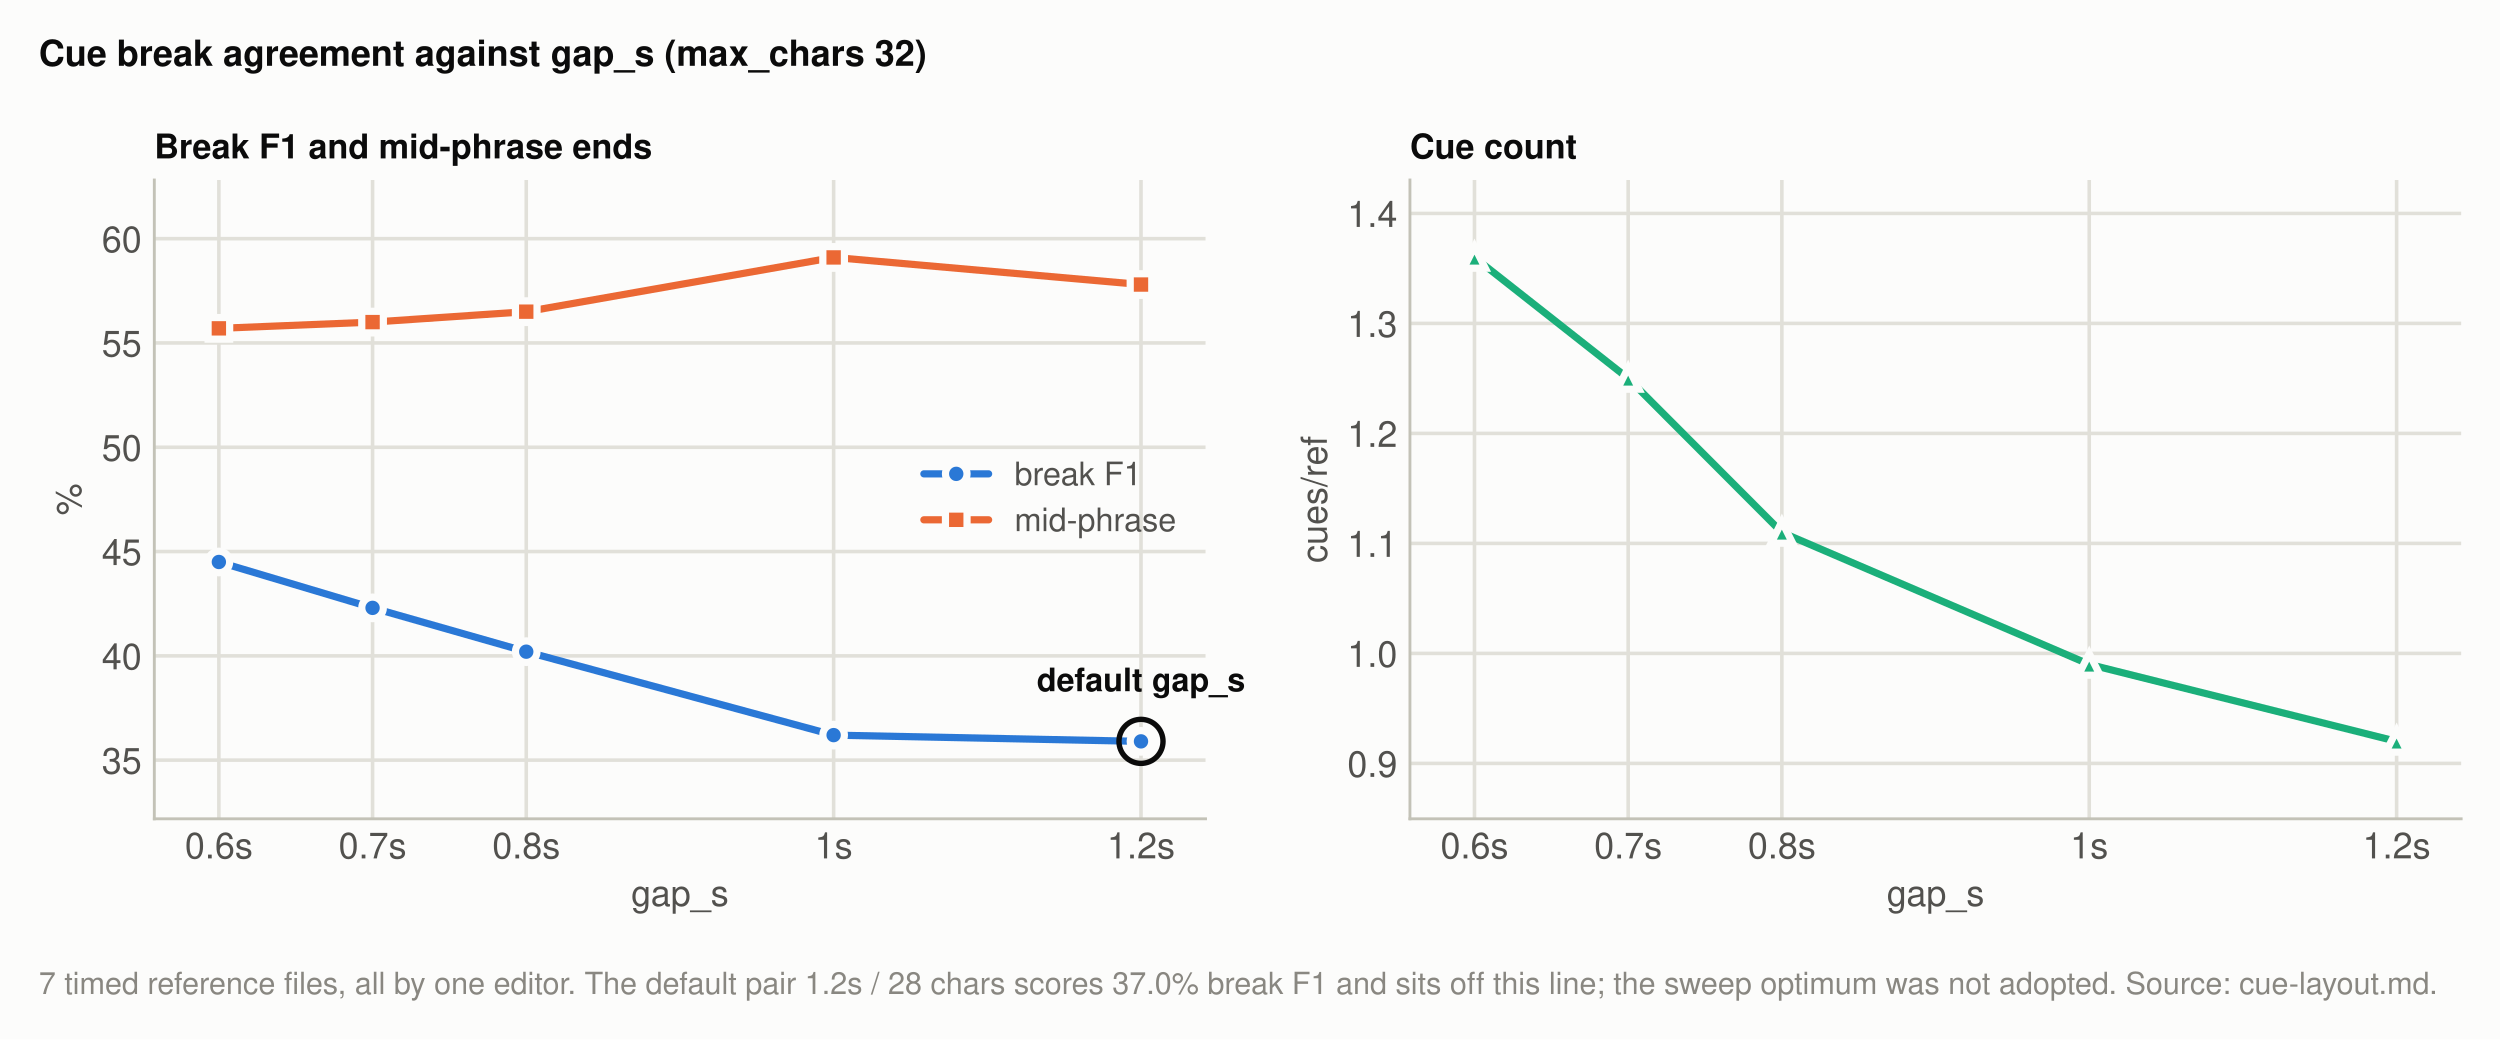
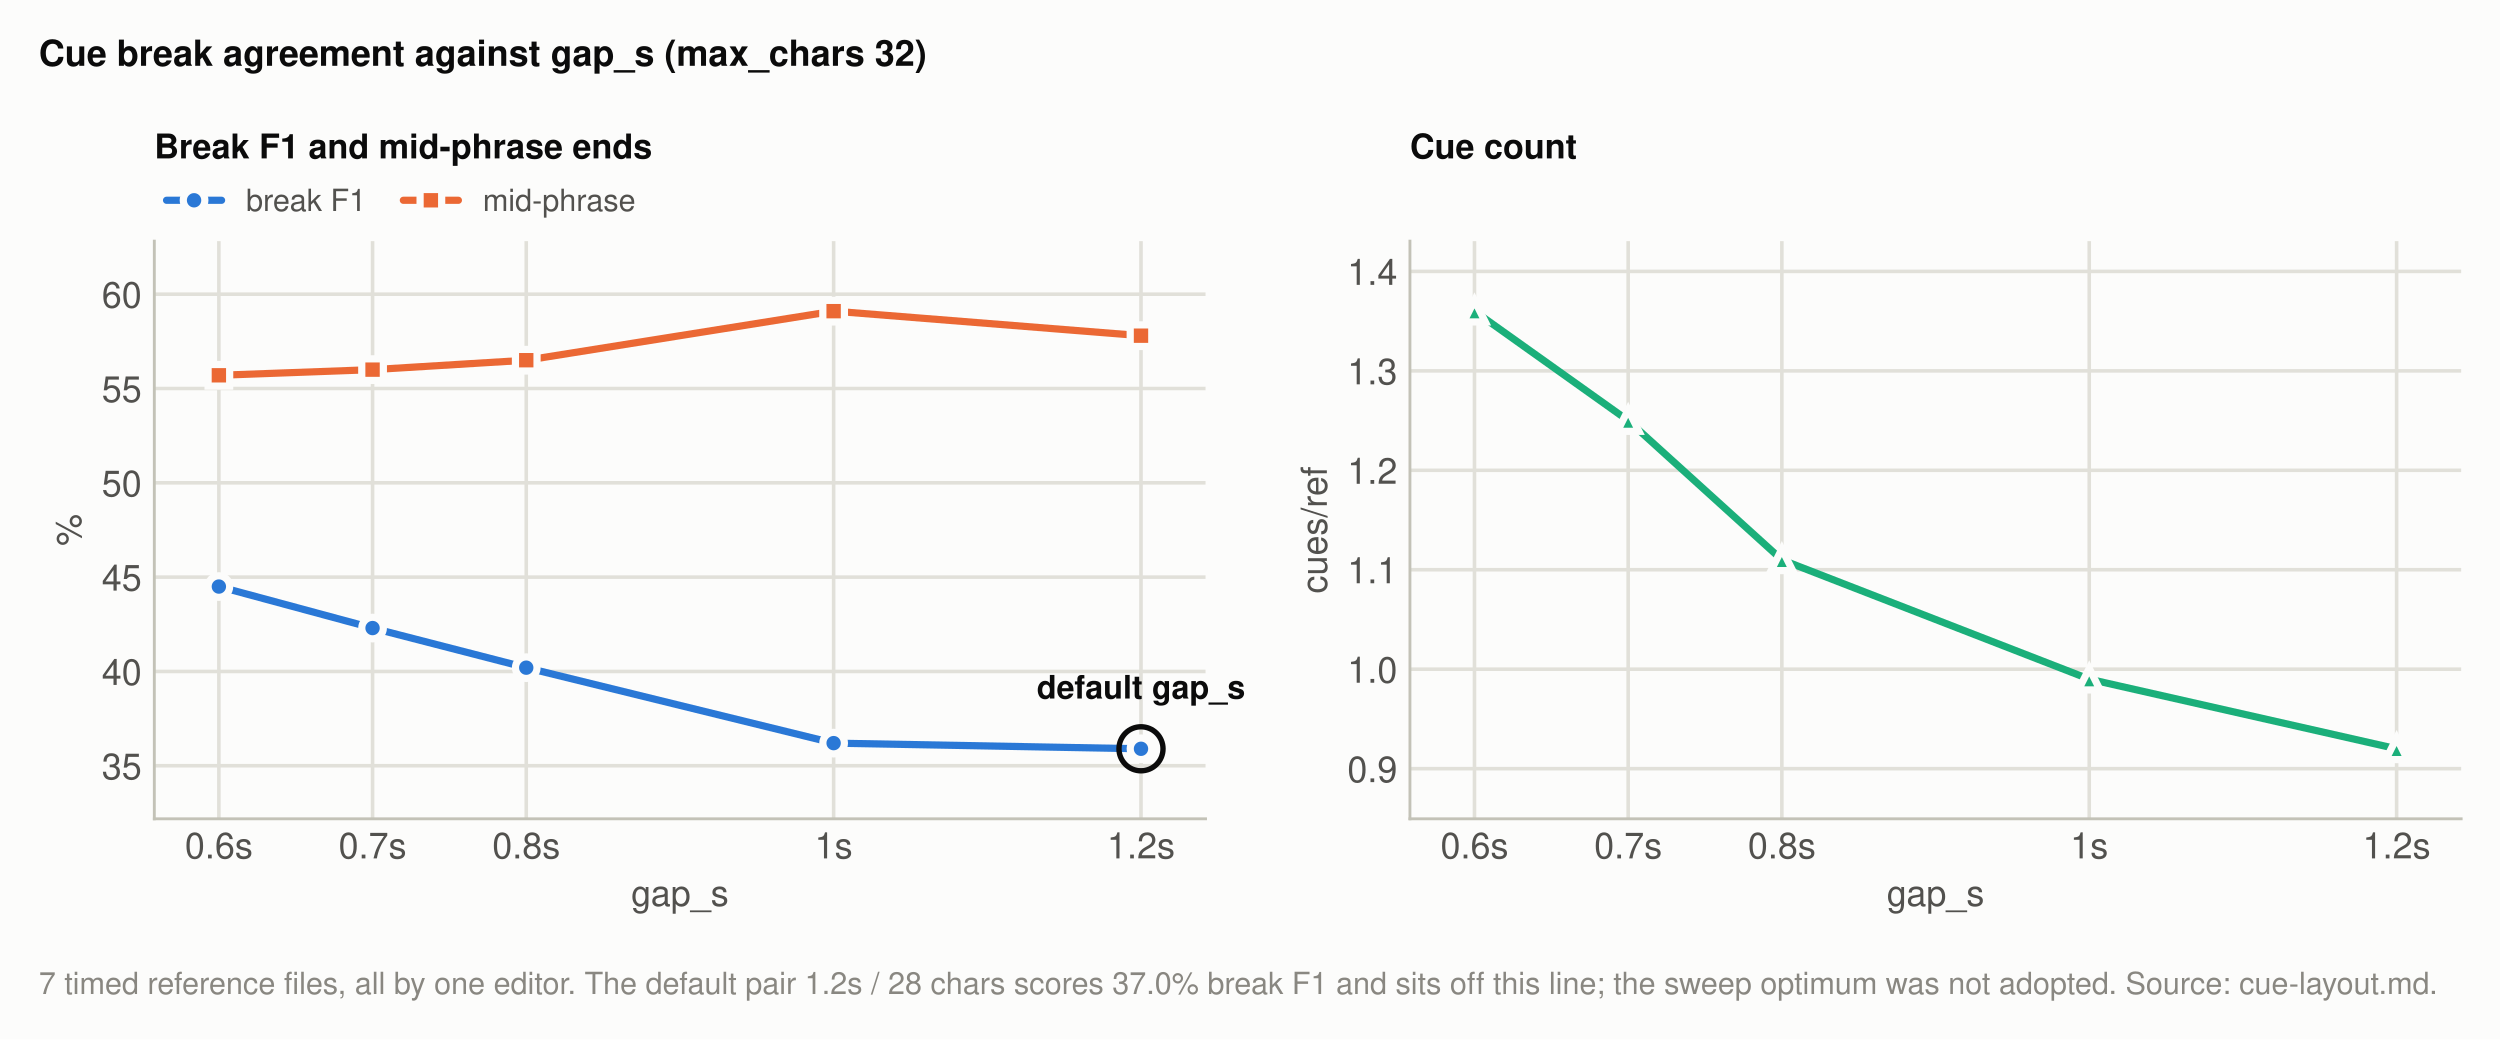
<svg xmlns="http://www.w3.org/2000/svg" xmlns:xlink="http://www.w3.org/1999/xlink" width="695.088pt" height="288.997pt" viewBox="0 0 695.088 288.997" version="1.1">
  <defs>
    <style type="text/css">*{stroke-linejoin: round; stroke-linecap: butt}</style>
  </defs>
  <g id="figure_1">
    <g id="patch_1">
      <path d="M 0 288.997  L 695.088 288.997  L 695.088 0  L 0 0  z " style="fill: #fcfcfb" />
    </g>
    <g id="axes_1">
      <g id="patch_2">
-         <path d="M 42.907 227.657  L 335.184 227.657  L 335.184 50.046  L 42.907 50.046  z " style="fill: #fcfcfb" />
+         <path d="M 42.907 227.657  L 335.184 227.657  L 335.184 67.046  L 42.907 67.046  z " style="fill: #fcfcfb" />
      </g>
      <g id="matplotlib.axis_1">
        <g id="xtick_1">
          <g id="line2d_1">
-             <path d="M 60.854 227.657  L 60.854 50.046  " clip-path="url(#p751431a73d)" style="fill: none; stroke: #e1e0d9; stroke-linecap: round" />
+             <path d="M 60.854 227.657  L 60.854 67.046  " clip-path="url(#p3f331a95fb)" style="fill: none; stroke: #e1e0d9; stroke-linecap: round" />
          </g>
          <g id="line2d_2" />
          <g id="text_1">
            <text style="font-size: 10px; font-family: 'Helvetica', 'Arial', 'DejaVu Sans'; text-anchor: middle; fill: #52514e" x="60.854" y="238.657" transform="rotate(-0 60.85401 238.6568)">0.6s</text>
          </g>
        </g>
        <g id="xtick_2">
          <g id="line2d_3">
-             <path d="M 103.584 227.657  L 103.584 50.046  " clip-path="url(#p751431a73d)" style="fill: none; stroke: #e1e0d9; stroke-linecap: round" />
+             <path d="M 103.584 227.657  L 103.584 67.046  " clip-path="url(#p3f331a95fb)" style="fill: none; stroke: #e1e0d9; stroke-linecap: round" />
          </g>
          <g id="line2d_4" />
          <g id="text_2">
            <text style="font-size: 10px; font-family: 'Helvetica', 'Arial', 'DejaVu Sans'; text-anchor: middle; fill: #52514e" x="103.584" y="238.657" transform="rotate(-0 103.5845 238.6568)">0.7s</text>
          </g>
        </g>
        <g id="xtick_3">
          <g id="line2d_5">
-             <path d="M 146.315 227.657  L 146.315 50.046  " clip-path="url(#p751431a73d)" style="fill: none; stroke: #e1e0d9; stroke-linecap: round" />
+             <path d="M 146.315 227.657  L 146.315 67.046  " clip-path="url(#p3f331a95fb)" style="fill: none; stroke: #e1e0d9; stroke-linecap: round" />
          </g>
          <g id="line2d_6" />
          <g id="text_3">
            <text style="font-size: 10px; font-family: 'Helvetica', 'Arial', 'DejaVu Sans'; text-anchor: middle; fill: #52514e" x="146.315" y="238.657" transform="rotate(-0 146.3149 238.6568)">0.8s</text>
          </g>
        </g>
        <g id="xtick_4">
          <g id="line2d_7">
-             <path d="M 231.776 227.657  L 231.776 50.046  " clip-path="url(#p751431a73d)" style="fill: none; stroke: #e1e0d9; stroke-linecap: round" />
+             <path d="M 231.776 227.657  L 231.776 67.046  " clip-path="url(#p3f331a95fb)" style="fill: none; stroke: #e1e0d9; stroke-linecap: round" />
          </g>
          <g id="line2d_8" />
          <g id="text_4">
            <text style="font-size: 10px; font-family: 'Helvetica', 'Arial', 'DejaVu Sans'; text-anchor: middle; fill: #52514e" x="231.776" y="238.657" transform="rotate(-0 231.7759 238.6568)">1s</text>
          </g>
        </g>
        <g id="xtick_5">
          <g id="line2d_9">
-             <path d="M 317.237 227.657  L 317.237 50.046  " clip-path="url(#p751431a73d)" style="fill: none; stroke: #e1e0d9; stroke-linecap: round" />
+             <path d="M 317.237 227.657  L 317.237 67.046  " clip-path="url(#p3f331a95fb)" style="fill: none; stroke: #e1e0d9; stroke-linecap: round" />
          </g>
          <g id="line2d_10" />
          <g id="text_5">
            <text style="font-size: 10px; font-family: 'Helvetica', 'Arial', 'DejaVu Sans'; text-anchor: middle; fill: #52514e" x="317.237" y="238.657" transform="rotate(-0 317.2368 238.6568)">1.2s</text>
          </g>
        </g>
        <g id="text_6">
          <text style="font-size: 10px; font-family: 'Helvetica', 'Arial', 'DejaVu Sans'; text-anchor: middle; fill: #52514e" x="189.045" y="251.856" transform="rotate(-0 189.0454 251.856)">gap_s</text>
        </g>
      </g>
      <g id="matplotlib.axis_2">
        <g id="ytick_1">
          <g id="line2d_11">
-             <path d="M 42.907 211.348  L 335.184 211.348  " clip-path="url(#p751431a73d)" style="fill: none; stroke: #e1e0d9; stroke-linecap: round" />
+             <path d="M 42.907 212.909  L 335.184 212.909  " clip-path="url(#p3f331a95fb)" style="fill: none; stroke: #e1e0d9; stroke-linecap: round" />
          </g>
          <g id="line2d_12" />
          <g id="text_7">
-             <text style="font-size: 10px; font-family: 'Helvetica', 'Arial', 'DejaVu Sans'; text-anchor: end; fill: #52514e" x="39.407" y="215.098" transform="rotate(-0 39.40722 215.098)">35</text>
+             <text style="font-size: 10px; font-family: 'Helvetica', 'Arial', 'DejaVu Sans'; text-anchor: end; fill: #52514e" x="39.407" y="216.659" transform="rotate(-0 39.40722 216.659)">35</text>
          </g>
        </g>
        <g id="ytick_2">
          <g id="line2d_13">
-             <path d="M 42.907 182.349  L 335.184 182.349  " clip-path="url(#p751431a73d)" style="fill: none; stroke: #e1e0d9; stroke-linecap: round" />
+             <path d="M 42.907 186.686  L 335.184 186.686  " clip-path="url(#p3f331a95fb)" style="fill: none; stroke: #e1e0d9; stroke-linecap: round" />
          </g>
          <g id="line2d_14" />
          <g id="text_8">
-             <text style="font-size: 10px; font-family: 'Helvetica', 'Arial', 'DejaVu Sans'; text-anchor: end; fill: #52514e" x="39.407" y="186.099" transform="rotate(-0 39.40722 186.0993)">40</text>
+             <text style="font-size: 10px; font-family: 'Helvetica', 'Arial', 'DejaVu Sans'; text-anchor: end; fill: #52514e" x="39.407" y="190.436" transform="rotate(-0 39.40722 190.4359)">40</text>
          </g>
        </g>
        <g id="ytick_3">
          <g id="line2d_15">
-             <path d="M 42.907 153.351  L 335.184 153.351  " clip-path="url(#p751431a73d)" style="fill: none; stroke: #e1e0d9; stroke-linecap: round" />
+             <path d="M 42.907 160.463  L 335.184 160.463  " clip-path="url(#p3f331a95fb)" style="fill: none; stroke: #e1e0d9; stroke-linecap: round" />
          </g>
          <g id="line2d_16" />
          <g id="text_9">
-             <text style="font-size: 10px; font-family: 'Helvetica', 'Arial', 'DejaVu Sans'; text-anchor: end; fill: #52514e" x="39.407" y="157.101" transform="rotate(-0 39.40722 157.1007)">45</text>
+             <text style="font-size: 10px; font-family: 'Helvetica', 'Arial', 'DejaVu Sans'; text-anchor: end; fill: #52514e" x="39.407" y="164.213" transform="rotate(-0 39.40722 164.2129)">45</text>
          </g>
        </g>
        <g id="ytick_4">
          <g id="line2d_17">
-             <path d="M 42.907 124.352  L 335.184 124.352  " clip-path="url(#p751431a73d)" style="fill: none; stroke: #e1e0d9; stroke-linecap: round" />
+             <path d="M 42.907 134.24  L 335.184 134.24  " clip-path="url(#p3f331a95fb)" style="fill: none; stroke: #e1e0d9; stroke-linecap: round" />
          </g>
          <g id="line2d_18" />
          <g id="text_10">
-             <text style="font-size: 10px; font-family: 'Helvetica', 'Arial', 'DejaVu Sans'; text-anchor: end; fill: #52514e" x="39.407" y="128.102" transform="rotate(-0 39.40722 128.1021)">50</text>
+             <text style="font-size: 10px; font-family: 'Helvetica', 'Arial', 'DejaVu Sans'; text-anchor: end; fill: #52514e" x="39.407" y="137.99" transform="rotate(-0 39.40722 137.9899)">50</text>
          </g>
        </g>
        <g id="ytick_5">
          <g id="line2d_19">
-             <path d="M 42.907 95.353  L 335.184 95.353  " clip-path="url(#p751431a73d)" style="fill: none; stroke: #e1e0d9; stroke-linecap: round" />
+             <path d="M 42.907 108.017  L 335.184 108.017  " clip-path="url(#p3f331a95fb)" style="fill: none; stroke: #e1e0d9; stroke-linecap: round" />
          </g>
          <g id="line2d_20" />
          <g id="text_11">
-             <text style="font-size: 10px; font-family: 'Helvetica', 'Arial', 'DejaVu Sans'; text-anchor: end; fill: #52514e" x="39.407" y="99.103" transform="rotate(-0 39.40722 99.10345)">55</text>
+             <text style="font-size: 10px; font-family: 'Helvetica', 'Arial', 'DejaVu Sans'; text-anchor: end; fill: #52514e" x="39.407" y="111.767" transform="rotate(-0 39.40722 111.7669)">55</text>
          </g>
        </g>
        <g id="ytick_6">
          <g id="line2d_21">
-             <path d="M 42.907 66.355  L 335.184 66.355  " clip-path="url(#p751431a73d)" style="fill: none; stroke: #e1e0d9; stroke-linecap: round" />
+             <path d="M 42.907 81.794  L 335.184 81.794  " clip-path="url(#p3f331a95fb)" style="fill: none; stroke: #e1e0d9; stroke-linecap: round" />
          </g>
          <g id="line2d_22" />
          <g id="text_12">
-             <text style="font-size: 10px; font-family: 'Helvetica', 'Arial', 'DejaVu Sans'; text-anchor: end; fill: #52514e" x="39.407" y="70.105" transform="rotate(-0 39.40722 70.10483)">60</text>
+             <text style="font-size: 10px; font-family: 'Helvetica', 'Arial', 'DejaVu Sans'; text-anchor: end; fill: #52514e" x="39.407" y="85.544" transform="rotate(-0 39.40722 85.54383)">60</text>
          </g>
        </g>
        <g id="text_13">
-           <text style="font-size: 10px; font-family: 'Helvetica', 'Arial', 'DejaVu Sans'; text-anchor: middle; fill: #52514e" x="22.586" y="138.851" transform="rotate(-90 22.58612 138.8514)">%</text>
+           <text style="font-size: 10px; font-family: 'Helvetica', 'Arial', 'DejaVu Sans'; text-anchor: middle; fill: #52514e" x="22.586" y="147.351" transform="rotate(-90 22.58612 147.3514)">%</text>
        </g>
      </g>
      <g id="patch_3">
-         <path d="M 42.907 227.657  L 42.907 50.046  " style="fill: none; stroke: #c3c2b7; stroke-width: 0.8; stroke-linejoin: miter; stroke-linecap: square" />
+         <path d="M 42.907 227.657  L 42.907 67.046  " style="fill: none; stroke: #c3c2b7; stroke-width: 0.8; stroke-linejoin: miter; stroke-linecap: square" />
      </g>
      <g id="patch_4">
        <path d="M 42.907 227.657  L 335.184 227.657  " style="fill: none; stroke: #c3c2b7; stroke-width: 0.8; stroke-linejoin: miter; stroke-linecap: square" />
      </g>
      <g id="line2d_23">
-         <path d="M 60.854 156.251  L 103.584 169.01  L 146.315 181.189  L 231.776 204.388  L 317.237 206.128  " clip-path="url(#p751431a73d)" style="fill: none; stroke: #2a78d6; stroke-width: 2; stroke-linecap: round" />
+         <path d="M 60.854 163.085  L 103.584 174.623  L 146.315 185.637  L 231.776 206.615  L 317.237 208.189  " clip-path="url(#p3f331a95fb)" style="fill: none; stroke: #2a78d6; stroke-width: 2; stroke-linecap: round" />
        <defs>
          <path id="m18ba76b1aa" d="M 0 3  C 0.796 3 1.559 2.684 2.121 2.121  C 2.684 1.559 3 0.796 3 0  C 3 -0.796 2.684 -1.559 2.121 -2.121  C 1.559 -2.684 0.796 -3 0 -3  C -0.796 -3 -1.559 -2.684 -2.121 -2.121  C -2.684 -1.559 -3 -0.796 -3 0  C -3 0.796 -2.684 1.559 -2.121 2.121  C -1.559 2.684 -0.796 3 0 3  z " style="stroke: #fcfcfb; stroke-width: 2" />
        </defs>
-         <g clip-path="url(#p751431a73d)">
-           <use xlink:href="#m18ba76b1aa" x="60.854" y="156.251" style="fill: #2a78d6; stroke: #fcfcfb; stroke-width: 2" />
-           <use xlink:href="#m18ba76b1aa" x="103.584" y="169.01" style="fill: #2a78d6; stroke: #fcfcfb; stroke-width: 2" />
-           <use xlink:href="#m18ba76b1aa" x="146.315" y="181.189" style="fill: #2a78d6; stroke: #fcfcfb; stroke-width: 2" />
-           <use xlink:href="#m18ba76b1aa" x="231.776" y="204.388" style="fill: #2a78d6; stroke: #fcfcfb; stroke-width: 2" />
-           <use xlink:href="#m18ba76b1aa" x="317.237" y="206.128" style="fill: #2a78d6; stroke: #fcfcfb; stroke-width: 2" />
+         <g clip-path="url(#p3f331a95fb)">
+           <use xlink:href="#m18ba76b1aa" x="60.854" y="163.085" style="fill: #2a78d6; stroke: #fcfcfb; stroke-width: 2" />
+           <use xlink:href="#m18ba76b1aa" x="103.584" y="174.623" style="fill: #2a78d6; stroke: #fcfcfb; stroke-width: 2" />
+           <use xlink:href="#m18ba76b1aa" x="146.315" y="185.637" style="fill: #2a78d6; stroke: #fcfcfb; stroke-width: 2" />
+           <use xlink:href="#m18ba76b1aa" x="231.776" y="206.615" style="fill: #2a78d6; stroke: #fcfcfb; stroke-width: 2" />
+           <use xlink:href="#m18ba76b1aa" x="317.237" y="208.189" style="fill: #2a78d6; stroke: #fcfcfb; stroke-width: 2" />
        </g>
      </g>
      <g id="line2d_24">
-         <path d="M 60.854 91.294  L 103.584 89.554  L 146.315 86.654  L 231.776 71.575  L 317.237 79.114  " clip-path="url(#p751431a73d)" style="fill: none; stroke: #eb6834; stroke-width: 2; stroke-linecap: round" />
+         <path d="M 60.854 104.346  L 103.584 102.772  L 146.315 100.15  L 231.776 86.514  L 317.237 93.332  " clip-path="url(#p3f331a95fb)" style="fill: none; stroke: #eb6834; stroke-width: 2; stroke-linecap: round" />
        <defs>
          <path id="mdab91e5291" d="M -3 3  L 3 3  L 3 -3  L -3 -3  z " style="stroke: #fcfcfb; stroke-width: 2; stroke-linejoin: miter" />
        </defs>
-         <g clip-path="url(#p751431a73d)">
-           <use xlink:href="#mdab91e5291" x="60.854" y="91.294" style="fill: #eb6834; stroke: #fcfcfb; stroke-width: 2; stroke-linejoin: miter" />
-           <use xlink:href="#mdab91e5291" x="103.584" y="89.554" style="fill: #eb6834; stroke: #fcfcfb; stroke-width: 2; stroke-linejoin: miter" />
-           <use xlink:href="#mdab91e5291" x="146.315" y="86.654" style="fill: #eb6834; stroke: #fcfcfb; stroke-width: 2; stroke-linejoin: miter" />
-           <use xlink:href="#mdab91e5291" x="231.776" y="71.575" style="fill: #eb6834; stroke: #fcfcfb; stroke-width: 2; stroke-linejoin: miter" />
-           <use xlink:href="#mdab91e5291" x="317.237" y="79.114" style="fill: #eb6834; stroke: #fcfcfb; stroke-width: 2; stroke-linejoin: miter" />
+         <g clip-path="url(#p3f331a95fb)">
+           <use xlink:href="#mdab91e5291" x="60.854" y="104.346" style="fill: #eb6834; stroke: #fcfcfb; stroke-width: 2; stroke-linejoin: miter" />
+           <use xlink:href="#mdab91e5291" x="103.584" y="102.772" style="fill: #eb6834; stroke: #fcfcfb; stroke-width: 2; stroke-linejoin: miter" />
+           <use xlink:href="#mdab91e5291" x="146.315" y="100.15" style="fill: #eb6834; stroke: #fcfcfb; stroke-width: 2; stroke-linejoin: miter" />
+           <use xlink:href="#mdab91e5291" x="231.776" y="86.514" style="fill: #eb6834; stroke: #fcfcfb; stroke-width: 2; stroke-linejoin: miter" />
+           <use xlink:href="#mdab91e5291" x="317.237" y="93.332" style="fill: #eb6834; stroke: #fcfcfb; stroke-width: 2; stroke-linejoin: miter" />
        </g>
      </g>
      <g id="text_14">
-         <text style="font-weight: 700; font-size: 9px; font-family: 'Helvetica', 'Arial', 'DejaVu Sans'; text-anchor: middle; fill: #0b0b0b" x="317.237" y="192.168" transform="rotate(-0 317.2368 192.1679)">default gap_s</text>
+         <text style="font-weight: 700; font-size: 9px; font-family: 'Helvetica', 'Arial', 'DejaVu Sans'; text-anchor: middle; fill: #0b0b0b" x="317.237" y="194.228" transform="rotate(-0 317.2368 194.2285)">default gap_s</text>
      </g>
      <g id="text_15">
        <text style="font-weight: 700; font-size: 9.5px; font-family: 'Helvetica', 'Arial', 'DejaVu Sans'; text-anchor: start; fill: #0b0b0b" x="42.907" y="44.046" transform="rotate(-0 42.90722 44.046)">Break F1 and mid-phrase ends</text>
      </g>
      <g id="PathCollection_1">
-         <path d="M 317.237 212.252  C 318.861 212.252 320.419 211.607 321.567 210.458  C 322.715 209.31 323.361 207.752 323.361 206.128  C 323.361 204.504 322.715 202.946 321.567 201.798  C 320.419 200.65 318.861 200.004 317.237 200.004  C 315.613 200.004 314.055 200.65 312.907 201.798  C 311.758 202.946 311.113 204.504 311.113 206.128  C 311.113 207.752 311.758 209.31 312.907 210.458  C 314.055 211.607 315.613 212.252 317.237 212.252  L 317.237 212.252  z " clip-path="url(#p751431a73d)" style="fill: none; stroke: #0b0b0b; stroke-width: 1.5" />
+         <path d="M 317.237 214.313  C 318.861 214.313 320.419 213.667 321.567 212.519  C 322.715 211.371 323.361 209.813 323.361 208.189  C 323.361 206.565 322.715 205.007 321.567 203.859  C 320.419 202.71 318.861 202.065 317.237 202.065  C 315.613 202.065 314.055 202.71 312.907 203.859  C 311.758 205.007 311.113 206.565 311.113 208.189  C 311.113 209.813 311.758 211.371 312.907 212.519  C 314.055 213.667 315.613 214.313 317.237 214.313  L 317.237 214.313  z " clip-path="url(#p3f331a95fb)" style="fill: none; stroke: #0b0b0b; stroke-width: 1.5" />
      </g>
      <g id="legend_1">
        <g id="line2d_25">
-           <path d="M 256.87 131.749  L 265.87 131.749  L 274.87 131.749  " style="fill: none; stroke: #2a78d6; stroke-width: 2; stroke-linecap: round" />
+           <path d="M 46.307 55.687  L 53.957 55.687  L 61.607 55.687  " style="fill: none; stroke: #2a78d6; stroke-width: 2; stroke-linecap: round" />
          <g>
-             <use xlink:href="#m18ba76b1aa" x="265.87" y="131.749" style="fill: #2a78d6; stroke: #fcfcfb; stroke-width: 2" />
+             <use xlink:href="#m18ba76b1aa" x="53.957" y="55.687" style="fill: #2a78d6; stroke: #fcfcfb; stroke-width: 2" />
          </g>
        </g>
        <g id="text_16">
-           <text style="font-size: 9px; font-family: 'Helvetica', 'Arial', 'DejaVu Sans'; text-anchor: start; fill: #52514e" x="282.07" y="134.899" transform="rotate(-0 282.0695 134.8988)">break F1</text>
+           <text style="font-size: 8.5px; font-family: 'Helvetica', 'Arial', 'DejaVu Sans'; text-anchor: start; fill: #52514e" x="68.407" y="58.662" transform="rotate(-0 68.40722 58.66207)">break F1</text>
        </g>
        <g id="line2d_26">
-           <path d="M 256.87 144.528  L 265.87 144.528  L 274.87 144.528  " style="fill: none; stroke: #eb6834; stroke-width: 2; stroke-linecap: round" />
+           <path d="M 112.148 55.687  L 119.798 55.687  L 127.448 55.687  " style="fill: none; stroke: #eb6834; stroke-width: 2; stroke-linecap: round" />
          <g>
-             <use xlink:href="#mdab91e5291" x="265.87" y="144.528" style="fill: #eb6834; stroke: #fcfcfb; stroke-width: 2; stroke-linejoin: miter" />
+             <use xlink:href="#mdab91e5291" x="119.798" y="55.687" style="fill: #eb6834; stroke: #fcfcfb; stroke-width: 2; stroke-linejoin: miter" />
          </g>
        </g>
        <g id="text_17">
-           <text style="font-size: 9px; font-family: 'Helvetica', 'Arial', 'DejaVu Sans'; text-anchor: start; fill: #52514e" x="282.07" y="147.678" transform="rotate(-0 282.0695 147.6781)">mid-phrase</text>
+           <text style="font-size: 8.5px; font-family: 'Helvetica', 'Arial', 'DejaVu Sans'; text-anchor: start; fill: #52514e" x="134.248" y="58.662" transform="rotate(-0 134.2477 58.66207)">mid-phrase</text>
        </g>
      </g>
    </g>
    <g id="axes_2">
      <g id="patch_5">
-         <path d="M 392.012 227.657  L 684.288 227.657  L 684.288 50.046  L 392.012 50.046  z " style="fill: #fcfcfb" />
+         <path d="M 392.012 227.657  L 684.288 227.657  L 684.288 67.046  L 392.012 67.046  z " style="fill: #fcfcfb" />
      </g>
      <g id="matplotlib.axis_3">
        <g id="xtick_6">
          <g id="line2d_27">
-             <path d="M 409.958 227.657  L 409.958 50.046  " clip-path="url(#p8e2e444093)" style="fill: none; stroke: #e1e0d9; stroke-linecap: round" />
+             <path d="M 409.958 227.657  L 409.958 67.046  " clip-path="url(#p97cb1e7ffc)" style="fill: none; stroke: #e1e0d9; stroke-linecap: round" />
          </g>
          <g id="line2d_28" />
          <g id="text_18">
            <text style="font-size: 10px; font-family: 'Helvetica', 'Arial', 'DejaVu Sans'; text-anchor: middle; fill: #52514e" x="409.958" y="238.657" transform="rotate(-0 409.9584 238.6568)">0.6s</text>
          </g>
        </g>
        <g id="xtick_7">
          <g id="line2d_29">
-             <path d="M 452.689 227.657  L 452.689 50.046  " clip-path="url(#p8e2e444093)" style="fill: none; stroke: #e1e0d9; stroke-linecap: round" />
+             <path d="M 452.689 227.657  L 452.689 67.046  " clip-path="url(#p97cb1e7ffc)" style="fill: none; stroke: #e1e0d9; stroke-linecap: round" />
          </g>
          <g id="line2d_30" />
          <g id="text_19">
            <text style="font-size: 10px; font-family: 'Helvetica', 'Arial', 'DejaVu Sans'; text-anchor: middle; fill: #52514e" x="452.689" y="238.657" transform="rotate(-0 452.6889 238.6568)">0.7s</text>
          </g>
        </g>
        <g id="xtick_8">
          <g id="line2d_31">
-             <path d="M 495.419 227.657  L 495.419 50.046  " clip-path="url(#p8e2e444093)" style="fill: none; stroke: #e1e0d9; stroke-linecap: round" />
+             <path d="M 495.419 227.657  L 495.419 67.046  " clip-path="url(#p97cb1e7ffc)" style="fill: none; stroke: #e1e0d9; stroke-linecap: round" />
          </g>
          <g id="line2d_32" />
          <g id="text_20">
            <text style="font-size: 10px; font-family: 'Helvetica', 'Arial', 'DejaVu Sans'; text-anchor: middle; fill: #52514e" x="495.419" y="238.657" transform="rotate(-0 495.4193 238.6568)">0.8s</text>
          </g>
        </g>
        <g id="xtick_9">
          <g id="line2d_33">
-             <path d="M 580.88 227.657  L 580.88 50.046  " clip-path="url(#p8e2e444093)" style="fill: none; stroke: #e1e0d9; stroke-linecap: round" />
+             <path d="M 580.88 227.657  L 580.88 67.046  " clip-path="url(#p97cb1e7ffc)" style="fill: none; stroke: #e1e0d9; stroke-linecap: round" />
          </g>
          <g id="line2d_34" />
          <g id="text_21">
            <text style="font-size: 10px; font-family: 'Helvetica', 'Arial', 'DejaVu Sans'; text-anchor: middle; fill: #52514e" x="580.88" y="238.657" transform="rotate(-0 580.8803 238.6568)">1s</text>
          </g>
        </g>
        <g id="xtick_10">
          <g id="line2d_35">
-             <path d="M 666.341 227.657  L 666.341 50.046  " clip-path="url(#p8e2e444093)" style="fill: none; stroke: #e1e0d9; stroke-linecap: round" />
+             <path d="M 666.341 227.657  L 666.341 67.046  " clip-path="url(#p97cb1e7ffc)" style="fill: none; stroke: #e1e0d9; stroke-linecap: round" />
          </g>
          <g id="line2d_36" />
          <g id="text_22">
            <text style="font-size: 10px; font-family: 'Helvetica', 'Arial', 'DejaVu Sans'; text-anchor: middle; fill: #52514e" x="666.341" y="238.657" transform="rotate(-0 666.3412 238.6568)">1.2s</text>
          </g>
        </g>
        <g id="text_23">
          <text style="font-size: 10px; font-family: 'Helvetica', 'Arial', 'DejaVu Sans'; text-anchor: middle; fill: #52514e" x="538.15" y="251.856" transform="rotate(-0 538.1498 251.856)">gap_s</text>
        </g>
      </g>
      <g id="matplotlib.axis_4">
        <g id="ytick_7">
          <g id="line2d_37">
-             <path d="M 392.012 212.244  L 684.288 212.244  " clip-path="url(#p8e2e444093)" style="fill: none; stroke: #e1e0d9; stroke-linecap: round" />
+             <path d="M 392.012 213.719  L 684.288 213.719  " clip-path="url(#p97cb1e7ffc)" style="fill: none; stroke: #e1e0d9; stroke-linecap: round" />
          </g>
          <g id="line2d_38" />
          <g id="text_24">
-             <text style="font-size: 10px; font-family: 'Helvetica', 'Arial', 'DejaVu Sans'; text-anchor: end; fill: #52514e" x="388.512" y="215.994" transform="rotate(-0 388.5116 215.9943)">0.9</text>
+             <text style="font-size: 10px; font-family: 'Helvetica', 'Arial', 'DejaVu Sans'; text-anchor: end; fill: #52514e" x="388.512" y="217.469" transform="rotate(-0 388.5116 217.4695)">0.9</text>
          </g>
        </g>
        <g id="ytick_8">
          <g id="line2d_39">
-             <path d="M 392.012 181.664  L 684.288 181.664  " clip-path="url(#p8e2e444093)" style="fill: none; stroke: #e1e0d9; stroke-linecap: round" />
+             <path d="M 392.012 186.066  L 684.288 186.066  " clip-path="url(#p97cb1e7ffc)" style="fill: none; stroke: #e1e0d9; stroke-linecap: round" />
          </g>
          <g id="line2d_40" />
          <g id="text_25">
-             <text style="font-size: 10px; font-family: 'Helvetica', 'Arial', 'DejaVu Sans'; text-anchor: end; fill: #52514e" x="388.512" y="185.414" transform="rotate(-0 388.5116 185.4139)">1.0</text>
+             <text style="font-size: 10px; font-family: 'Helvetica', 'Arial', 'DejaVu Sans'; text-anchor: end; fill: #52514e" x="388.512" y="189.816" transform="rotate(-0 388.5116 189.8161)">1.0</text>
          </g>
        </g>
        <g id="ytick_9">
          <g id="line2d_41">
-             <path d="M 392.012 151.084  L 684.288 151.084  " clip-path="url(#p8e2e444093)" style="fill: none; stroke: #e1e0d9; stroke-linecap: round" />
+             <path d="M 392.012 158.413  L 684.288 158.413  " clip-path="url(#p97cb1e7ffc)" style="fill: none; stroke: #e1e0d9; stroke-linecap: round" />
          </g>
          <g id="line2d_42" />
          <g id="text_26">
-             <text style="font-size: 10px; font-family: 'Helvetica', 'Arial', 'DejaVu Sans'; text-anchor: end; fill: #52514e" x="388.512" y="154.834" transform="rotate(-0 388.5116 154.8335)">1.1</text>
+             <text style="font-size: 10px; font-family: 'Helvetica', 'Arial', 'DejaVu Sans'; text-anchor: end; fill: #52514e" x="388.512" y="162.163" transform="rotate(-0 388.5116 162.1627)">1.1</text>
          </g>
        </g>
        <g id="ytick_10">
          <g id="line2d_43">
-             <path d="M 392.012 120.503  L 684.288 120.503  " clip-path="url(#p8e2e444093)" style="fill: none; stroke: #e1e0d9; stroke-linecap: round" />
+             <path d="M 392.012 130.759  L 684.288 130.759  " clip-path="url(#p97cb1e7ffc)" style="fill: none; stroke: #e1e0d9; stroke-linecap: round" />
          </g>
          <g id="line2d_44" />
          <g id="text_27">
-             <text style="font-size: 10px; font-family: 'Helvetica', 'Arial', 'DejaVu Sans'; text-anchor: end; fill: #52514e" x="388.512" y="124.253" transform="rotate(-0 388.5116 124.2532)">1.2</text>
+             <text style="font-size: 10px; font-family: 'Helvetica', 'Arial', 'DejaVu Sans'; text-anchor: end; fill: #52514e" x="388.512" y="134.509" transform="rotate(-0 388.5116 134.5094)">1.2</text>
          </g>
        </g>
        <g id="ytick_11">
          <g id="line2d_45">
-             <path d="M 392.012 89.923  L 684.288 89.923  " clip-path="url(#p8e2e444093)" style="fill: none; stroke: #e1e0d9; stroke-linecap: round" />
+             <path d="M 392.012 103.106  L 684.288 103.106  " clip-path="url(#p97cb1e7ffc)" style="fill: none; stroke: #e1e0d9; stroke-linecap: round" />
          </g>
          <g id="line2d_46" />
          <g id="text_28">
-             <text style="font-size: 10px; font-family: 'Helvetica', 'Arial', 'DejaVu Sans'; text-anchor: end; fill: #52514e" x="388.512" y="93.673" transform="rotate(-0 388.5116 93.6728)">1.3</text>
+             <text style="font-size: 10px; font-family: 'Helvetica', 'Arial', 'DejaVu Sans'; text-anchor: end; fill: #52514e" x="388.512" y="106.856" transform="rotate(-0 388.5116 106.856)">1.3</text>
          </g>
        </g>
        <g id="ytick_12">
          <g id="line2d_47">
-             <path d="M 392.012 59.342  L 684.288 59.342  " clip-path="url(#p8e2e444093)" style="fill: none; stroke: #e1e0d9; stroke-linecap: round" />
+             <path d="M 392.012 75.453  L 684.288 75.453  " clip-path="url(#p97cb1e7ffc)" style="fill: none; stroke: #e1e0d9; stroke-linecap: round" />
          </g>
          <g id="line2d_48" />
          <g id="text_29">
-             <text style="font-size: 10px; font-family: 'Helvetica', 'Arial', 'DejaVu Sans'; text-anchor: end; fill: #52514e" x="388.512" y="63.092" transform="rotate(-0 388.5116 63.09243)">1.4</text>
+             <text style="font-size: 10px; font-family: 'Helvetica', 'Arial', 'DejaVu Sans'; text-anchor: end; fill: #52514e" x="388.512" y="79.203" transform="rotate(-0 388.5116 79.20262)">1.4</text>
          </g>
        </g>
        <g id="text_30">
-           <text style="font-size: 10px; font-family: 'Helvetica', 'Arial', 'DejaVu Sans'; text-anchor: middle; fill: #52514e" x="368.912" y="138.851" transform="rotate(-90 368.9124 138.8514)">cues/ref</text>
+           <text style="font-size: 10px; font-family: 'Helvetica', 'Arial', 'DejaVu Sans'; text-anchor: middle; fill: #52514e" x="368.912" y="147.351" transform="rotate(-90 368.9124 147.3514)">cues/ref</text>
        </g>
      </g>
      <g id="patch_6">
-         <path d="M 392.012 227.657  L 392.012 50.046  " style="fill: none; stroke: #c3c2b7; stroke-width: 0.8; stroke-linejoin: miter; stroke-linecap: square" />
+         <path d="M 392.012 227.657  L 392.012 67.046  " style="fill: none; stroke: #c3c2b7; stroke-width: 0.8; stroke-linejoin: miter; stroke-linecap: square" />
      </g>
      <g id="patch_7">
        <path d="M 392.012 227.657  L 684.288 227.657  " style="fill: none; stroke: #c3c2b7; stroke-width: 0.8; stroke-linejoin: miter; stroke-linecap: square" />
      </g>
      <g id="line2d_49">
-         <path d="M 409.958 71.575  L 452.689 105.213  L 495.419 148.026  L 580.88 184.722  L 666.341 206.128  " clip-path="url(#p8e2e444093)" style="fill: none; stroke: #1baf7a; stroke-width: 2; stroke-linecap: round" />
+         <path d="M 409.958 86.514  L 452.689 116.933  L 495.419 155.647  L 580.88 188.831  L 666.341 208.189  " clip-path="url(#p97cb1e7ffc)" style="fill: none; stroke: #1baf7a; stroke-width: 2; stroke-linecap: round" />
        <defs>
          <path id="m42ebf5ecd0" d="M 0 -3  L -3 3  L 3 3  z " style="stroke: #fcfcfb; stroke-width: 2; stroke-linejoin: miter" />
        </defs>
-         <g clip-path="url(#p8e2e444093)">
-           <use xlink:href="#m42ebf5ecd0" x="409.958" y="71.575" style="fill: #1baf7a; stroke: #fcfcfb; stroke-width: 2; stroke-linejoin: miter" />
-           <use xlink:href="#m42ebf5ecd0" x="452.689" y="105.213" style="fill: #1baf7a; stroke: #fcfcfb; stroke-width: 2; stroke-linejoin: miter" />
-           <use xlink:href="#m42ebf5ecd0" x="495.419" y="148.026" style="fill: #1baf7a; stroke: #fcfcfb; stroke-width: 2; stroke-linejoin: miter" />
-           <use xlink:href="#m42ebf5ecd0" x="580.88" y="184.722" style="fill: #1baf7a; stroke: #fcfcfb; stroke-width: 2; stroke-linejoin: miter" />
-           <use xlink:href="#m42ebf5ecd0" x="666.341" y="206.128" style="fill: #1baf7a; stroke: #fcfcfb; stroke-width: 2; stroke-linejoin: miter" />
+         <g clip-path="url(#p97cb1e7ffc)">
+           <use xlink:href="#m42ebf5ecd0" x="409.958" y="86.514" style="fill: #1baf7a; stroke: #fcfcfb; stroke-width: 2; stroke-linejoin: miter" />
+           <use xlink:href="#m42ebf5ecd0" x="452.689" y="116.933" style="fill: #1baf7a; stroke: #fcfcfb; stroke-width: 2; stroke-linejoin: miter" />
+           <use xlink:href="#m42ebf5ecd0" x="495.419" y="155.647" style="fill: #1baf7a; stroke: #fcfcfb; stroke-width: 2; stroke-linejoin: miter" />
+           <use xlink:href="#m42ebf5ecd0" x="580.88" y="188.831" style="fill: #1baf7a; stroke: #fcfcfb; stroke-width: 2; stroke-linejoin: miter" />
+           <use xlink:href="#m42ebf5ecd0" x="666.341" y="208.189" style="fill: #1baf7a; stroke: #fcfcfb; stroke-width: 2; stroke-linejoin: miter" />
        </g>
      </g>
      <g id="text_31">
        <text style="font-weight: 700; font-size: 9.5px; font-family: 'Helvetica', 'Arial', 'DejaVu Sans'; text-anchor: start; fill: #0b0b0b" x="392.012" y="44.046" transform="rotate(-0 392.0116 44.046)">Cue count</text>
      </g>
    </g>
    <g id="text_32">
      <text style="font-weight: 700; font-size: 10px; font-family: 'Helvetica', 'Arial', 'DejaVu Sans'; text-anchor: start; fill: #0b0b0b" x="10.8" y="18.3" transform="rotate(-0 10.8 18.3)">Cue break agreement against gap_s (max_chars 32)</text>
    </g>
    <g id="text_33">
      <text style="font-size: 8.5px; font-family: 'Helvetica', 'Arial', 'DejaVu Sans'; text-anchor: start; fill: #898781" x="10.8" y="276.375" transform="rotate(-0 10.8 276.375)">7 timed reference files, all by one editor. The default pair 1.2s / 28 chars scores 37.0% break F1 and sits off this line; the sweep optimum was not adopted. Source: cue-layout.md.</text>
    </g>
  </g>
  <defs>
-     <clipPath id="p751431a73d">
-       <rect x="42.907" y="50.046" width="292.276" height="177.611" />
+     <clipPath id="p3f331a95fb">
+       <rect x="42.907" y="67.046" width="292.276" height="160.611" />
    </clipPath>
-     <clipPath id="p8e2e444093">
-       <rect x="392.012" y="50.046" width="292.276" height="177.611" />
+     <clipPath id="p97cb1e7ffc">
+       <rect x="392.012" y="67.046" width="292.276" height="160.611" />
    </clipPath>
  </defs>
</svg>
